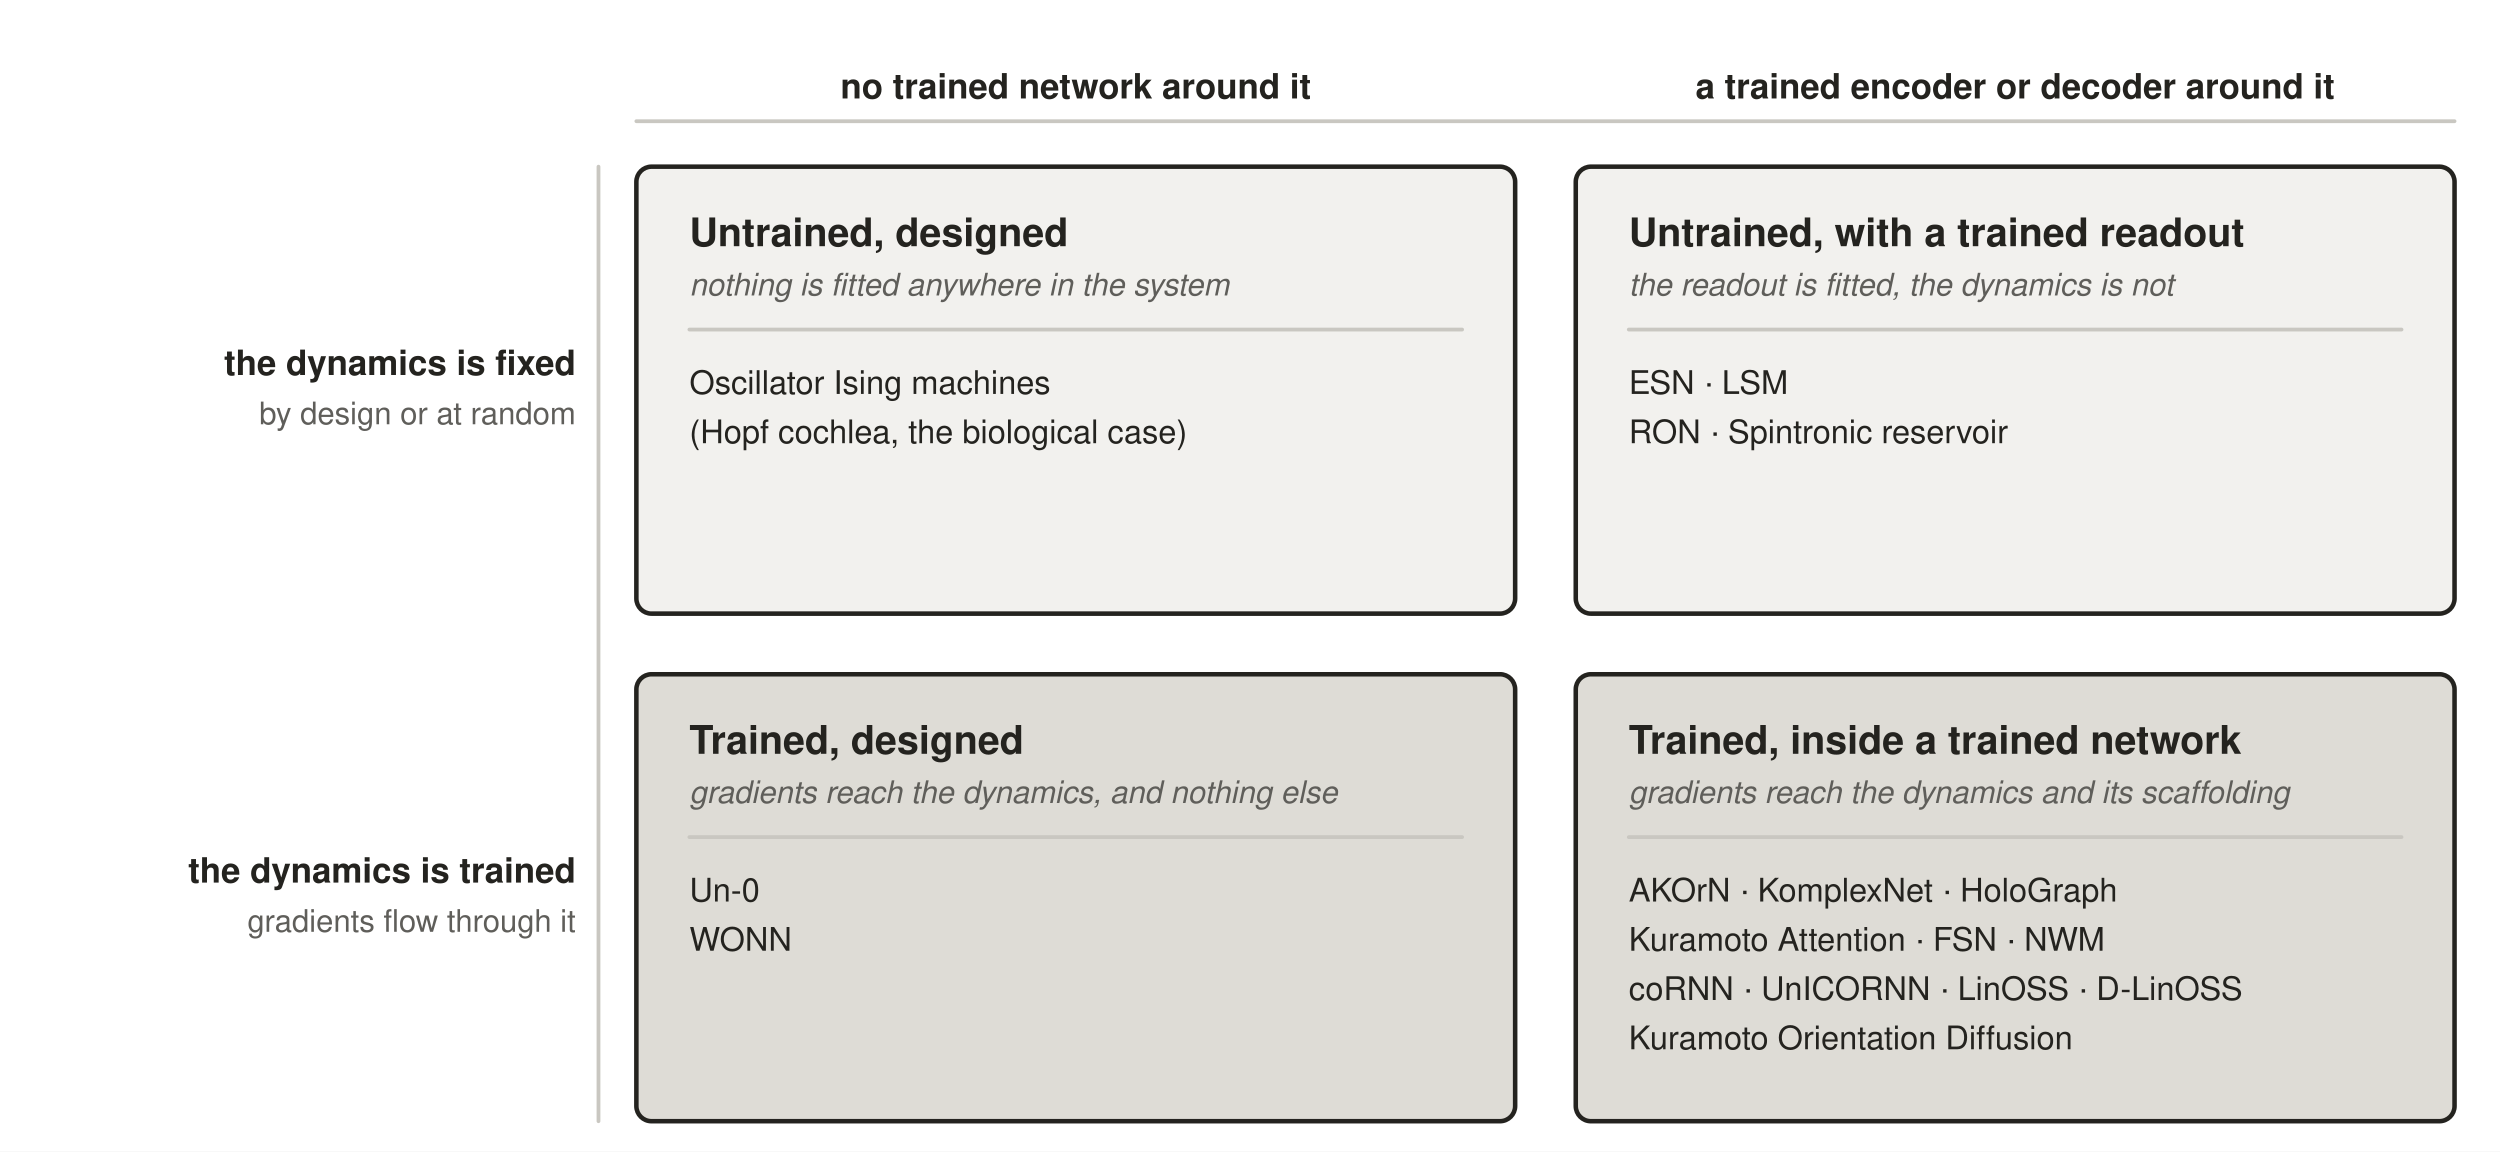
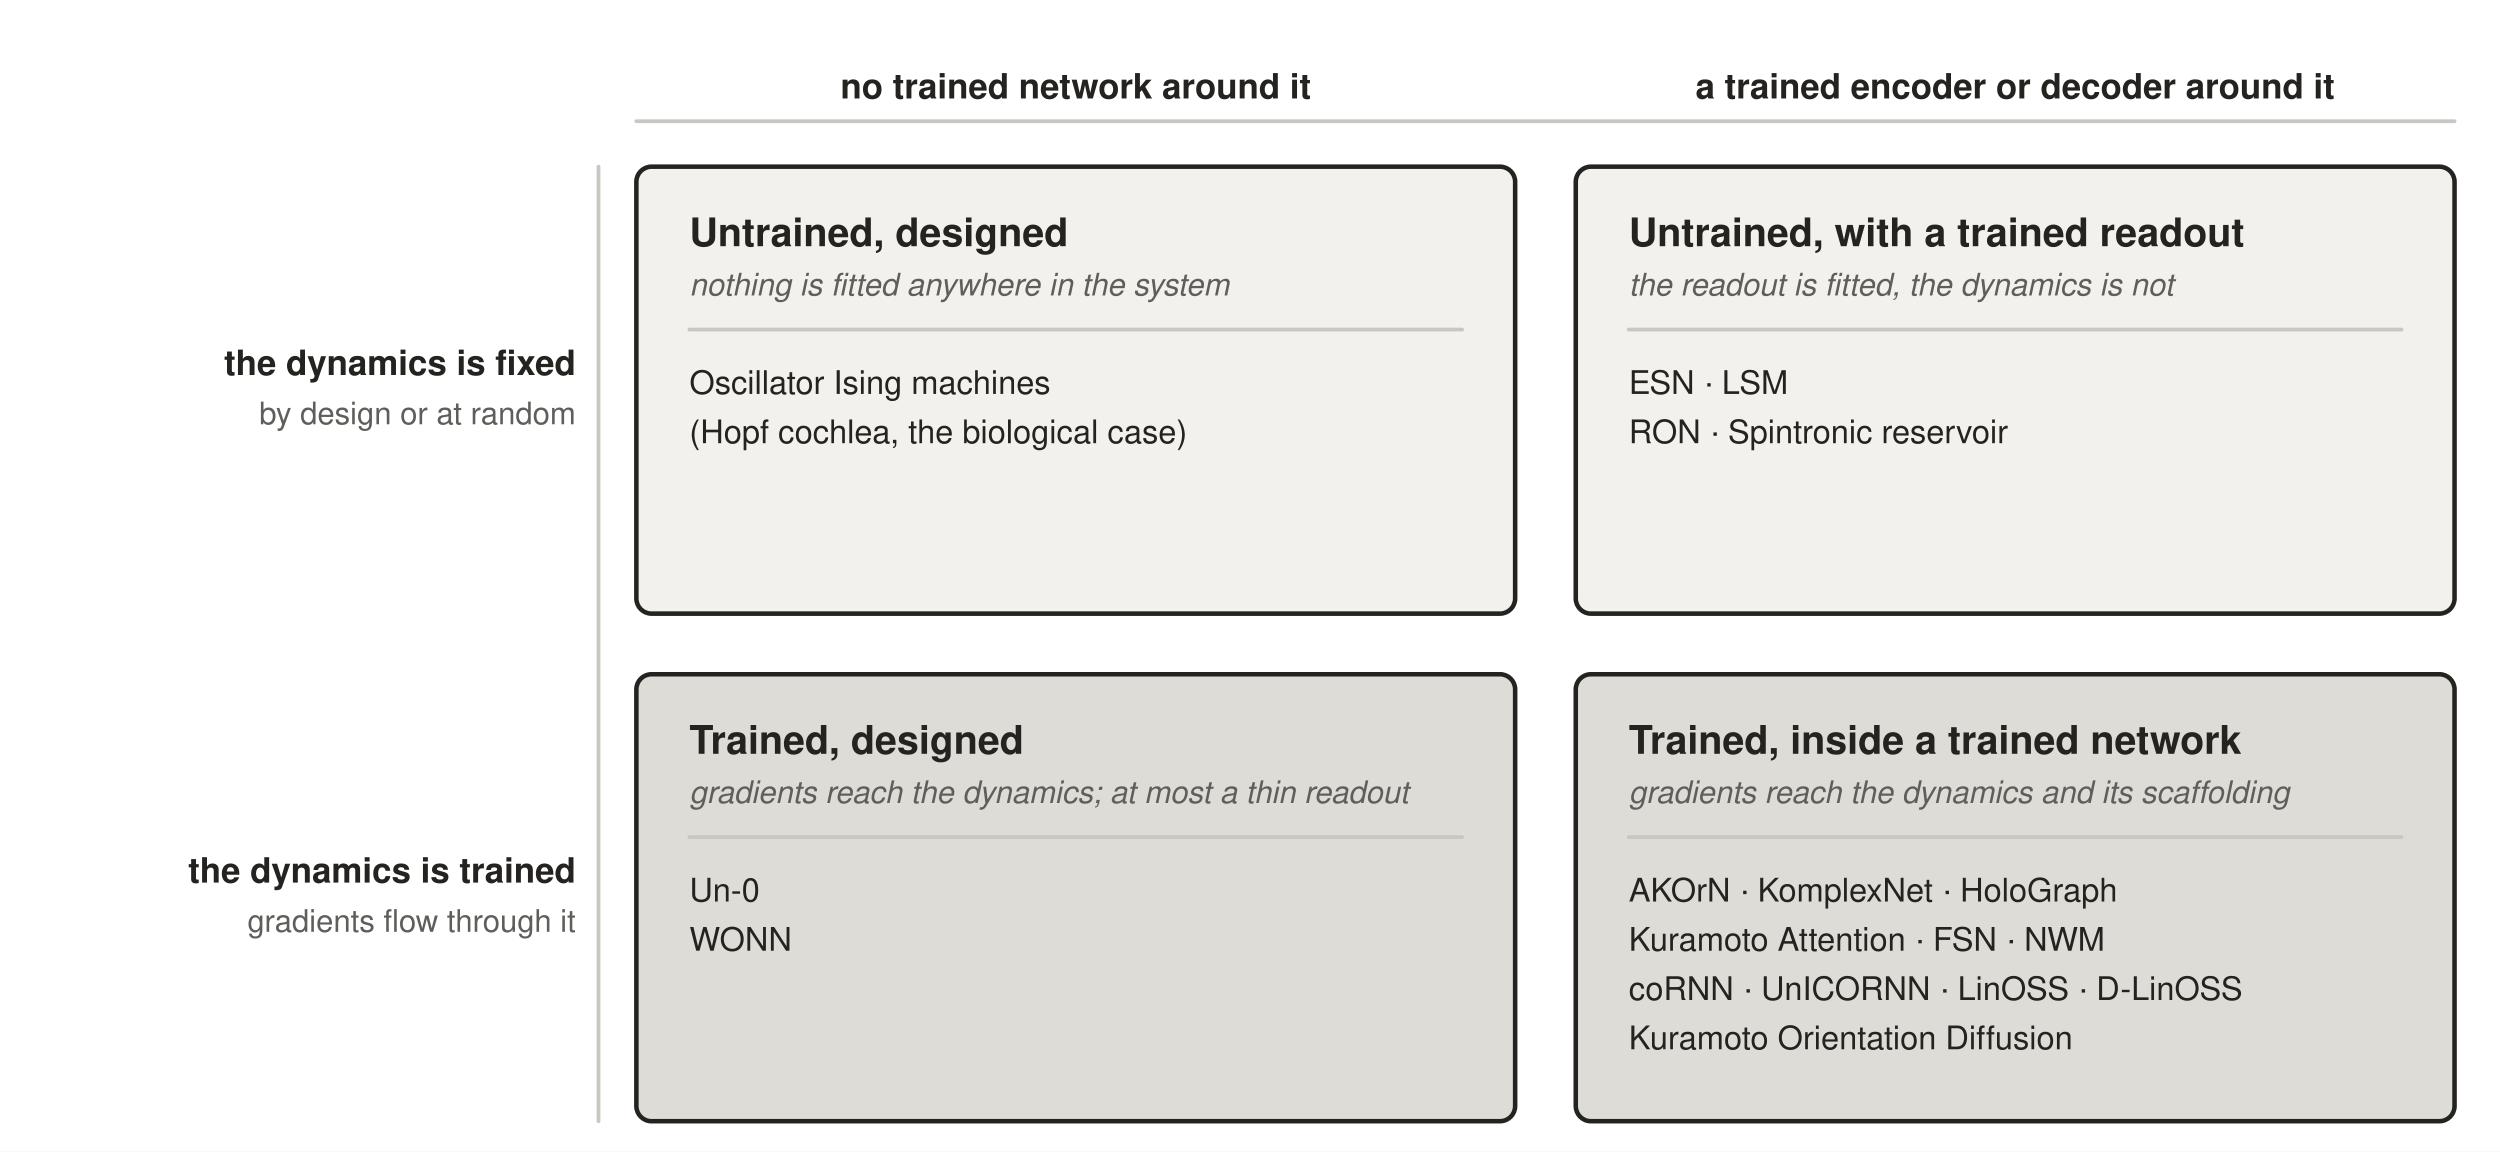
<svg xmlns="http://www.w3.org/2000/svg" width="660" height="304" viewBox="0 0 660 304" font-family="Helvetica, Arial, sans-serif">
  <rect width="660" height="304" fill="#FFFFFF" />
  <rect x="168" y="44" width="232" height="118" rx="4" fill="#F2F1EE" stroke="#24231F" stroke-width="1.2" />
  <text x="182" y="65" text-anchor="start" font-size="10.4" fill="#24231F" font-weight="bold" font-style="normal">Untrained, designed</text>
  <text x="182" y="78" text-anchor="start" font-size="8.2" fill="#5F5E5A" font-weight="normal" font-style="italic">nothing is fitted anywhere in the system</text>
  <line x1="182" y1="87" x2="386" y2="87" stroke="#C9C7C1" stroke-width="1" stroke-linecap="round" />
  <text x="182" y="104" text-anchor="start" font-size="8.6" fill="#24231F" font-weight="normal" font-style="normal">Oscillator Ising machines</text>
  <text x="182" y="117" text-anchor="start" font-size="8.6" fill="#24231F" font-weight="normal" font-style="normal">(Hopf cochlea, the biological case)</text>
  <rect x="416" y="44" width="232" height="118" rx="4" fill="#F2F1EE" stroke="#24231F" stroke-width="1.2" />
  <text x="430" y="65" text-anchor="start" font-size="10.4" fill="#24231F" font-weight="bold" font-style="normal">Untrained, with a trained readout</text>
  <text x="430" y="78" text-anchor="start" font-size="8.2" fill="#5F5E5A" font-weight="normal" font-style="italic">the readout is fitted, the dynamics is not</text>
  <line x1="430" y1="87" x2="634" y2="87" stroke="#C9C7C1" stroke-width="1" stroke-linecap="round" />
  <text x="430" y="104" text-anchor="start" font-size="8.6" fill="#24231F" font-weight="normal" font-style="normal">ESN · LSM</text>
  <text x="430" y="117" text-anchor="start" font-size="8.6" fill="#24231F" font-weight="normal" font-style="normal">RON · Spintronic reservoir</text>
  <rect x="168" y="178" width="232" height="118" rx="4" fill="#DEDCD6" stroke="#24231F" stroke-width="1.2" />
  <text x="182" y="199" text-anchor="start" font-size="10.4" fill="#24231F" font-weight="bold" font-style="normal">Trained, designed</text>
-   <text x="182" y="212" text-anchor="start" font-size="8.2" fill="#5F5E5A" font-weight="normal" font-style="italic">gradients reach the dynamics, and nothing else</text>
+   <text x="182" y="212" text-anchor="start" font-size="8.2" fill="#5F5E5A" font-weight="normal" font-style="italic">gradients reach the dynamics; at most a thin readout</text>
  <line x1="182" y1="221" x2="386" y2="221" stroke="#C9C7C1" stroke-width="1" stroke-linecap="round" />
  <text x="182" y="238" text-anchor="start" font-size="8.6" fill="#24231F" font-weight="normal" font-style="normal">Un-0</text>
  <text x="182" y="251" text-anchor="start" font-size="8.6" fill="#24231F" font-weight="normal" font-style="normal">WONN</text>
  <rect x="416" y="178" width="232" height="118" rx="4" fill="#DEDCD6" stroke="#24231F" stroke-width="1.2" />
  <text x="430" y="199" text-anchor="start" font-size="10.4" fill="#24231F" font-weight="bold" font-style="normal">Trained, inside a trained network</text>
  <text x="430" y="212" text-anchor="start" font-size="8.2" fill="#5F5E5A" font-weight="normal" font-style="italic">gradients reach the dynamics and its scaffolding</text>
  <line x1="430" y1="221" x2="634" y2="221" stroke="#C9C7C1" stroke-width="1" stroke-linecap="round" />
  <text x="430" y="238" text-anchor="start" font-size="8.6" fill="#24231F" font-weight="normal" font-style="normal">AKOrN · KomplexNet · HoloGraph</text>
  <text x="430" y="251" text-anchor="start" font-size="8.6" fill="#24231F" font-weight="normal" font-style="normal">Kuramoto Attention · FSN · NWM</text>
  <text x="430" y="264" text-anchor="start" font-size="8.6" fill="#24231F" font-weight="normal" font-style="normal">coRNN · UnICORNN · LinOSS · D-LinOSS</text>
  <text x="430" y="277" text-anchor="start" font-size="8.6" fill="#24231F" font-weight="normal" font-style="normal">Kuramoto Orientation Diffusion</text>
  <text x="284.0" y="26" text-anchor="middle" font-size="9.2" fill="#24231F" font-weight="bold" font-style="normal">no trained network around it</text>
  <text x="532.0" y="26" text-anchor="middle" font-size="9.2" fill="#24231F" font-weight="bold" font-style="normal">a trained encoder or decoder around it</text>
  <line x1="168" y1="32" x2="648" y2="32" stroke="#C9C7C1" stroke-width="1" stroke-linecap="round" />
  <text x="152" y="99.0" text-anchor="end" font-size="9.2" fill="#24231F" font-weight="bold" font-style="normal">the dynamics is fixed</text>
  <text x="152" y="112.0" text-anchor="end" font-size="8.2" fill="#5F5E5A" font-weight="normal" font-style="normal">by design or at random</text>
  <text x="152" y="233.0" text-anchor="end" font-size="9.2" fill="#24231F" font-weight="bold" font-style="normal">the dynamics is trained</text>
  <text x="152" y="246.0" text-anchor="end" font-size="8.2" fill="#5F5E5A" font-weight="normal" font-style="normal">gradients flow through it</text>
  <line x1="158" y1="44" x2="158" y2="296" stroke="#C9C7C1" stroke-width="1" stroke-linecap="round" />
</svg>
